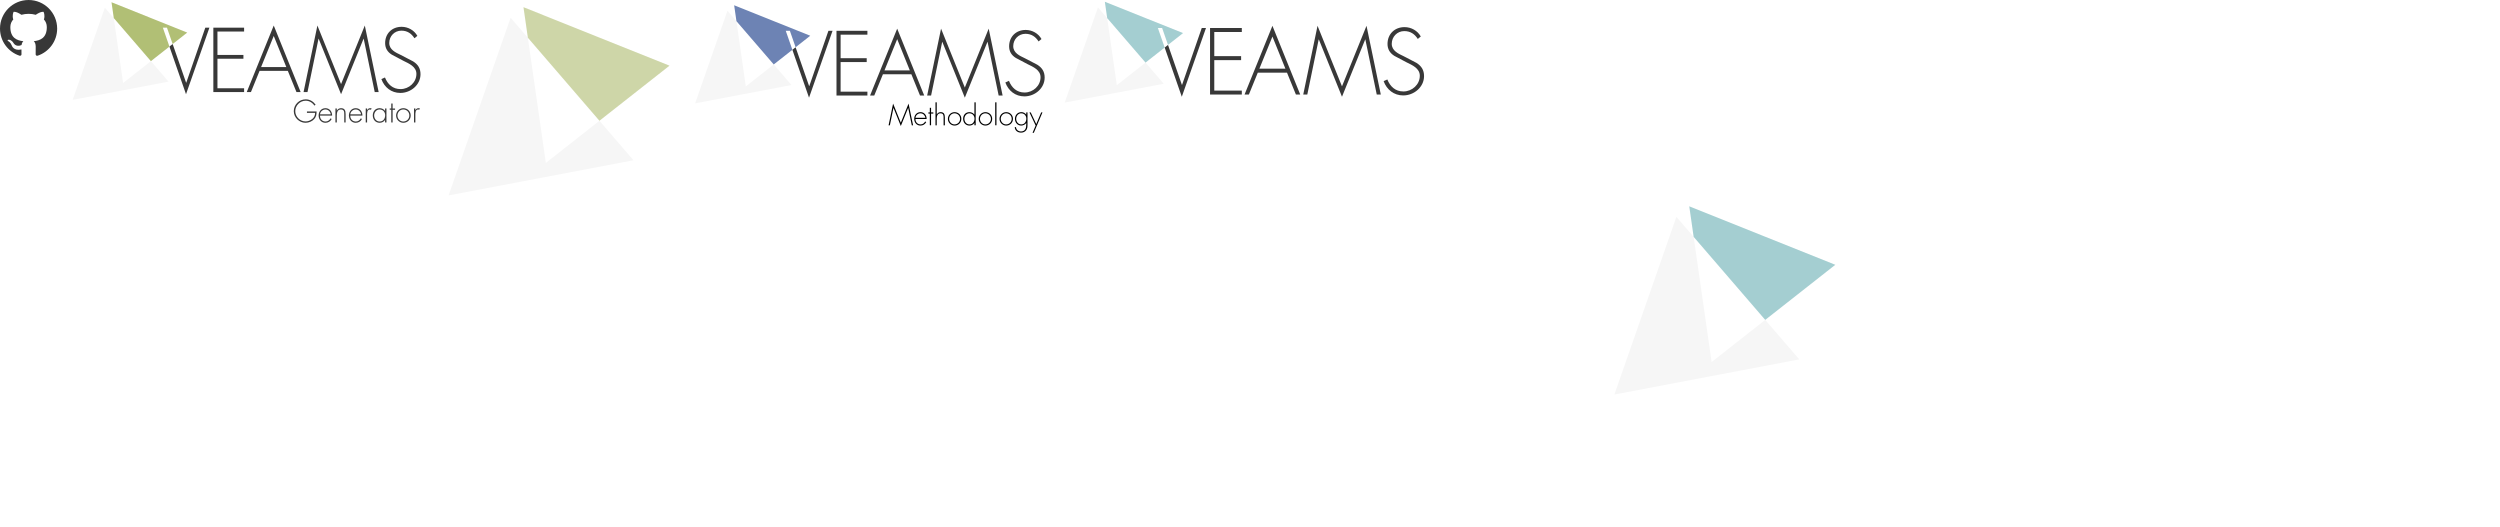
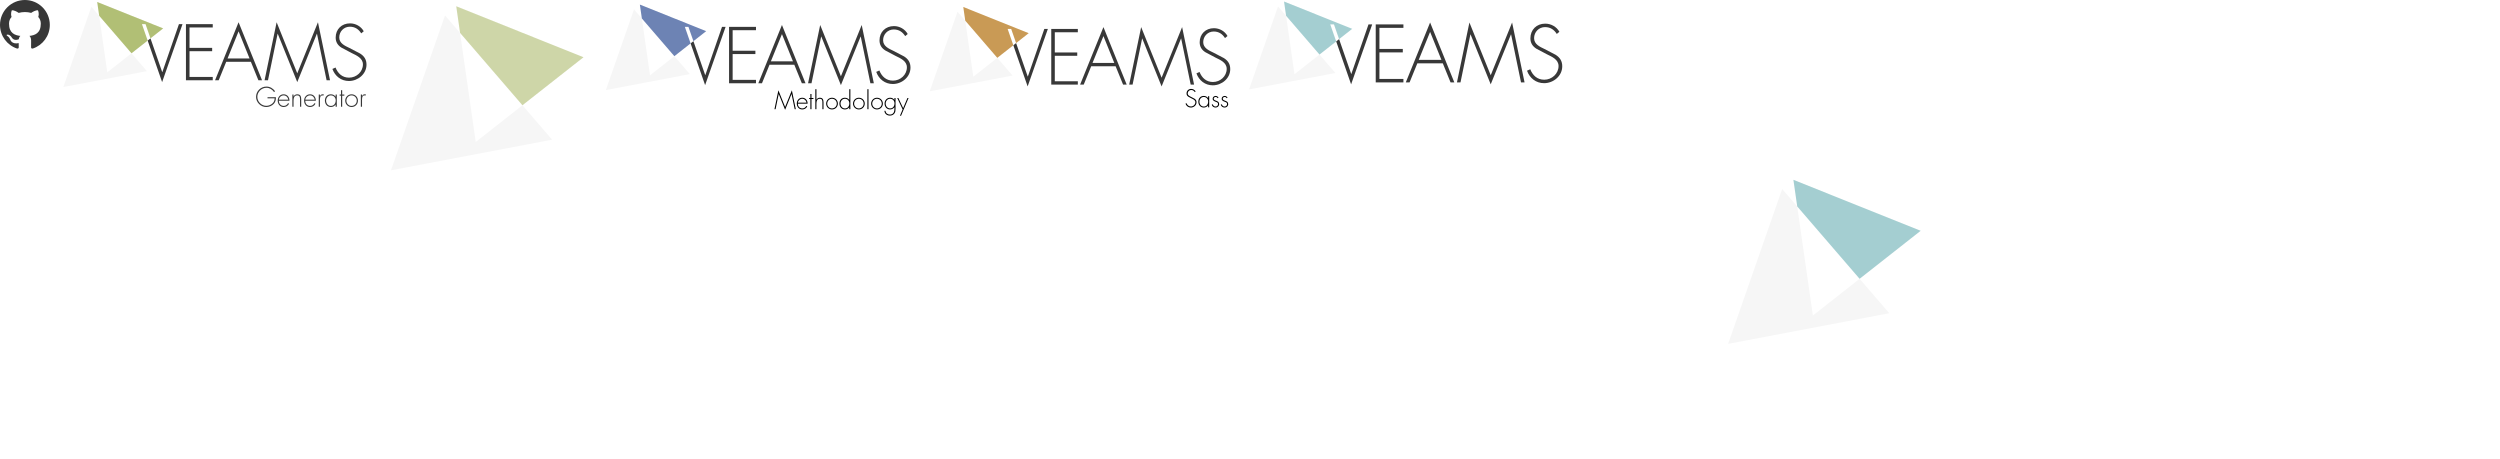
- <svg xmlns="http://www.w3.org/2000/svg" baseProfile="tiny" preserveAspectRatio="xMinYMin meet" viewBox="0 0 1425 300" width="1425" height="300">
+ <svg xmlns="http://www.w3.org/2000/svg" baseProfile="tiny" preserveAspectRatio="xMinYMin meet" viewBox="0 0 1635 300" width="1635" height="300">
  <path fill-rule="evenodd" clip-rule="evenodd" fill="#373737" d="M16.29 0C7.293 0 0 7.294 0 16.29c0 7.2 4.667 13.304 11.14 15.46.815.148 1.113-.354 1.113-.785 0-.387-.014-1.412-.022-2.77-4.53.983-5.485-2.185-5.485-2.185-.74-1.88-1.81-2.383-1.81-2.383-1.478-1.01.113-.99.113-.99 1.635.115 2.495 1.68 2.495 1.68 1.453 2.488 3.813 1.77 4.74 1.354.15-1.053.57-1.77 1.035-2.18-3.617-.41-7.42-1.807-7.42-8.05 0-1.777.635-3.23 1.677-4.37-.167-.412-.727-2.07.16-4.31 0 0 1.368-.44 4.48 1.67 1.298-.36 2.692-.544 4.077-.55 1.385.006 2.777.19 4.08.55 3.11-2.11 4.475-1.67 4.475-1.67.89 2.24.33 3.897.162 4.31 1.042 1.14 1.673 2.593 1.673 4.37 0 6.26-3.808 7.636-7.437 8.04.585.503 1.105 1.497 1.105 3.017 0 2.178-.02 3.934-.02 4.47 0 .435.294.94 1.12.782 6.47-2.16 11.13-8.26 11.13-15.456C32.58 7.294 25.29 0 16.29 0z" />
  <g transform="translate(40)">
    <g>
      <path fill="none" d="M112.843-35.845h14.84l-7.394-18.31z" />
      <g>
        <path fill="#F6F6F6" d="M28.173-50.227L26.098-64.67l-5.27-6.112-9.464 27.124-9.466 27.124 28.224-5.364 28.222-5.365L47.952-39.32 31.588-26.452z" />
      </g>
      <path fill="#383838" d="M68.78-26.64h-.102l-7.914-22.753-1.895 1.49 9.757 28.055L82.41-59.036h-2.413zm15.944 5.535h18.11v-2.264H87.14v-17.354h15.292v-2.264H87.14V-56.77h15.694v-2.264h-18.11zm19.668 0h2.465l5.08-12.476h16.652l5.08 12.474h2.464l-15.847-39.188-15.896 39.188zm8.45-14.74l7.446-18.31 7.395 18.31h-14.84zm47.086 10.06l-13.935-34.51-8.15 39.19h2.315l6.49-31.392h.1l13.18 32.65 13.23-32.65h.1l6.49 31.392h2.314l-8.15-39.19zm42.455-13.38l-7.244-3.773c-3.07-1.46-6.844-3.12-6.844-7.093s3.07-7.246 7.144-7.246c3.573 0 5.987 1.76 7.698 4.477l1.71-1.407c-1.81-3.27-5.433-5.333-9.256-5.333-5.685 0-9.71 3.975-9.71 9.61 0 3.018 1.41 5.23 3.925 6.79l6.842 3.622c3.27 1.61 7.644 3.42 7.644 7.697 0 5.03-4.377 8.953-9.357 8.953-4.578 0-7.546-2.817-9.155-6.842l-2.113.957c1.76 4.88 5.885 8.15 11.167 8.15 6.138 0 11.872-4.73 11.872-11.018 0-3.42-1.46-5.735-4.328-7.546z" />
      <g>
        <path opacity=".5" fill="#4A9EA3" d="M57.41-59.036l3.354 9.643 8.585-6.75L47.05-65.07 24.757-74l1.34 9.33 13.49 15.648 8.365 9.703 2.517-1.977 8.4-6.604-3.876-11.135z" />
      </g>
    </g>
    <path fill="none" d="M108.828 38.216h14.365l-7.158-17.725z" />
    <g>
      <path fill="#F6F6F6" d="M26.864 24.294l-2.01-13.982-5.1-5.916-9.16 26.257L1.43 56.91l27.32-5.193 27.32-5.193-10.06-11.67-15.84 12.454z" />
    </g>
    <path fill="#383838" d="M66.172 47.128h-.098l-7.66-22.026-1.835 1.442 9.445 27.158 13.342-37.935H77.03zm15.436 5.357h17.53v-2.192H83.945v-16.8H98.75V31.3H83.944V17.96h15.193v-2.19h-17.53zm19.04 0h2.384l4.917-12.077h16.12l4.916 12.077h2.386l-15.34-37.936-15.386 37.934zm8.18-14.27l7.207-17.725 7.158 17.726h-14.365zm45.578 9.74l-13.49-33.406-7.888 37.934h2.24l6.28-30.388h.1L154.406 53.7l12.807-31.604h.1l6.28 30.388h2.24l-7.89-37.936zm41.097-12.953l-7.013-3.652c-2.97-1.412-6.623-3.02-6.623-6.866 0-3.847 2.973-7.013 6.917-7.013 3.458 0 5.795 1.707 7.45 4.336l1.655-1.363c-1.755-3.166-5.26-5.162-8.96-5.162-5.504 0-9.4 3.848-9.4 9.3 0 2.924 1.362 5.066 3.8 6.576l6.62 3.506c3.166 1.56 7.403 3.313 7.403 7.452 0 4.87-4.237 8.668-9.06 8.668-4.43 0-7.303-2.727-8.86-6.623l-2.046.924c1.703 4.724 5.696 7.89 10.81 7.89 5.94 0 11.493-4.58 11.493-10.666.002-3.31-1.41-5.55-4.187-7.304z" />
    <g>
      <path opacity=".8" fill="#9EAF53" d="M55.167 15.767l3.246 9.335 8.31-6.534L45.14 9.925 23.558 1.28l1.297 9.032L37.913 25.46l8.097 9.394 2.437-1.916 8.132-6.394-3.75-10.777z" />
    </g>
    <g fill="#383838">
      <path d="M140.445 63.55c.036 1.64-.206 3.074-1.362 4.334-1.245 1.346-3.11 2.106-4.94 2.106-3.608 0-6.682-3.04-6.682-6.63 0-3.73 3.06-6.735 6.79-6.735 2.364 0 4.28 1.174 5.645 3.04l-.674.535c-1.156-1.727-2.917-2.797-5.024-2.797-3.178 0-5.905 2.78-5.905 5.905 0 3.212 2.66 5.906 5.906 5.906 1.398 0 2.763-.57 3.834-1.433 1.12-.95 1.535-2.036 1.588-3.452h-4.662v-.777h5.49zm1.95 2.35c-.052 2.02 1.346 3.366 3.193 3.366 1.245 0 2.246-.743 2.815-1.813l.656.38c-.727 1.38-2.006 2.158-3.576 2.158-2.366 0-3.868-1.915-3.868-4.176 0-2.228 1.538-4.145 3.868-4.145 2.417 0 3.85 1.934 3.833 4.23h-6.923zm6.147-.727c-.19-1.468-1.398-2.78-3.038-2.78-1.623 0-2.97 1.278-3.108 2.78h6.146zm3.434-2.09h.034c.466-.88 1.33-1.416 2.366-1.416 2.054 0 2.624 1.278 2.624 3.333v4.818h-.776V65c0-1.433-.174-2.607-1.917-2.607-2.003 0-2.33 1.865-2.33 3.488v3.94h-.778v-7.98h.775v1.244zm7.684 2.817c-.053 2.02 1.345 3.366 3.192 3.366 1.245 0 2.246-.743 2.815-1.813l.656.38c-.725 1.38-2.004 2.158-3.574 2.158-2.368 0-3.87-1.915-3.87-4.176 0-2.228 1.54-4.145 3.87-4.145 2.415 0 3.85 1.934 3.83 4.23h-6.922zm6.145-.727c-.19-1.468-1.398-2.78-3.038-2.78-1.623 0-2.97 1.278-3.108 2.78h6.144zm3.435-2.297h.035c.312-.726.88-1.21 1.727-1.21.31 0 .57.07.847.19l-.416.692c-.19-.104-.345-.155-.553-.155-1.743 0-1.64 2.175-1.64 3.35v4.076h-.776v-7.98h.776v1.035zm11.034 6.942h-.777v-1.433h-.035c-.587 1.018-1.865 1.605-3.038 1.605-2.417 0-3.938-1.882-3.938-4.213 0-2.33 1.502-4.11 3.902-4.11 1.226 0 2.4.553 3.073 1.555h.037v-1.38h.777v7.976zm-7.01-4.04c0 1.83 1.208 3.487 3.142 3.487 2.038 0 3.144-1.658 3.144-3.574 0-1.846-1.262-3.296-3.195-3.296-1.832 0-3.092 1.658-3.092 3.384zm10.53 4.04h-.777v-7.252h-.88v-.725h.88v-2.847h.776v2.85h1.4v.724h-1.4v7.252zm10.31-3.988c0 2.365-1.85 4.16-4.196 4.16-2.297 0-4.146-1.88-4.146-4.143 0-2.297 1.83-4.18 4.146-4.18 2.347 0 4.195 1.796 4.195 4.162zm-7.564.017c0 1.813 1.433 3.42 3.315 3.42 1.95 0 3.47-1.486 3.47-3.42 0-1.97-1.5-3.454-3.47-3.454-1.9 0-3.315 1.606-3.315 3.454zm10.22-2.97h.033c.313-.727.883-1.21 1.728-1.21.313 0 .57.07.848.19l-.414.69c-.19-.103-.345-.154-.552-.154-1.744 0-1.64 2.175-1.64 3.35v4.076h-.777v-7.98h.777v1.035z" />
    </g>
  </g>
  <g transform="translate(250)">
    <g>
      <path fill="#F6F6F6" d="M54.75-84.524l-3.873-26.967-9.835-11.41-17.67 50.64L5.698-21.62l52.69-10.017 52.69-10.016L91.68-64.16 61.13-40.14z" />
    </g>
    <g>
      <g opacity=".5">
        <path fill="#4A9EA3" d="M96.377-67.855l-4.7 3.695L76.06-82.276 50.88-111.49l-2.502-17.417L90-112.237l41.626 16.667" />
      </g>
    </g>
    <g>
      <path fill="#F6F6F6" d="M54.75 48.476L50.878 21.51 41.042 10.1l-17.67 50.64L5.7 111.38l52.69-10.017 52.69-10.016-19.4-22.507-30.55 24.02z" />
    </g>
    <g>
      <g opacity=".5">
        <path fill="#9EAE52" d="M96.377 65.145l-4.7 3.695L76.06 50.724 50.88 21.51 48.375 4.09 90 20.762l41.626 16.668" />
      </g>
    </g>
  </g>
  <g transform="translate(395)">
    <path fill="none" d="M109.154 40.116h14.434l-7.192-17.813z" />
    <g>
      <path fill="#F6F6F6" d="M26.79 26.125l-2.017-14.05-5.126-5.944L10.44 32.52 1.233 58.9l27.453-5.217 27.453-5.22-10.11-11.727L30.11 49.252z" />
    </g>
    <path fill="#383838" d="M66.29 49.072h-.098l-7.698-22.135-1.843 1.45 9.493 27.29 13.407-38.12H77.2zm15.51 5.382h17.617v-2.202H84.15V35.368h14.876v-2.202H84.15V19.76h15.267v-2.203H81.8zm19.133 0h2.397l4.94-12.136h16.2l4.94 12.136h2.397l-15.413-38.12-15.46 38.12zm8.22-14.338l7.243-17.813 7.192 17.813h-14.434zm45.8 9.786L141.4 16.332l-7.926 38.122h2.25l6.313-30.537h.098l12.82 31.76 12.87-31.76h.1l6.31 30.537h2.252l-7.928-38.12zm41.297-13.016l-7.046-3.67c-2.984-1.42-6.655-3.034-6.655-6.9s2.984-7.047 6.95-7.047c3.473 0 5.82 1.712 7.485 4.352l1.662-1.37c-1.76-3.18-5.283-5.187-9.004-5.187-5.528 0-9.444 3.866-9.444 9.347 0 2.936 1.37 5.09 3.816 6.606l6.655 3.52c3.18 1.566 7.44 3.33 7.44 7.488 0 4.894-4.258 8.71-9.103 8.71-4.454 0-7.34-2.74-8.905-6.654l-2.056.93c1.712 4.747 5.725 7.927 10.863 7.927 5.97 0 11.547-4.6 11.547-10.717 0-3.325-1.417-5.577-4.207-7.338z" />
    <g>
      <path opacity=".8" fill="#4864A1" d="M55.23 17.557l3.264 9.38 8.35-6.566-21.687-8.683L23.47 3l1.303 9.076 13.12 15.22 8.138 9.44 2.45-1.924 8.17-6.426-3.77-10.83z" />
    </g>
    <g>
      <path d="M122.674 61.51h-.03l-4.18 10.31-4.16-10.31h-.032l-2.05 9.912h-.73l2.573-12.374 4.4 10.897 4.416-10.897 2.575 12.374h-.73l-2.05-9.912zm4.14 6.305c-.047 1.86 1.24 3.098 2.94 3.098 1.143 0 2.063-.683 2.588-1.668l.604.35c-.667 1.27-1.843 1.985-3.288 1.985-2.176 0-3.56-1.763-3.56-3.844 0-2.05 1.415-3.813 3.56-3.813 2.224 0 3.542 1.78 3.526 3.892h-6.37zm5.655-.667c-.177-1.35-1.288-2.557-2.798-2.557-1.493 0-2.73 1.177-2.86 2.56h5.656zm3.237 4.272h-.715v-6.67h-.81v-.667h.81v-2.62h.715v2.62h1.286v.667h-1.286v6.67zm3.238-13.103v6.91h.032c.43-.81 1.223-1.303 2.176-1.303 1.89 0 2.415 1.176 2.415 3.066v4.432h-.715V66.99c0-1.318-.16-2.398-1.764-2.398-1.845 0-2.147 1.715-2.147 3.208v3.622h-.715V58.317h.715zm14.023 9.435c0 2.176-1.7 3.828-3.86 3.828-2.112 0-3.812-1.73-3.812-3.812 0-2.113 1.684-3.844 3.812-3.844 2.16 0 3.86 1.652 3.86 3.828zm-6.958.016c0 1.668 1.32 3.145 3.05 3.145 1.795 0 3.193-1.366 3.193-3.145 0-1.81-1.382-3.177-3.193-3.177-1.747 0-3.05 1.48-3.05 3.18zm14.42 2.335h-.03c-.54.937-1.717 1.477-2.797 1.477-2.224 0-3.62-1.73-3.62-3.875s1.38-3.78 3.59-3.78c1.126 0 2.206.507 2.826 1.43h.03v-7.038h.714V71.42h-.715v-1.317zm.048-2.478c0-1.7-1.16-3.034-2.938-3.034-1.684 0-2.844 1.527-2.844 3.115 0 1.684 1.112 3.208 2.892 3.208 1.873 0 2.89-1.524 2.89-3.287zm10.067.127c0 2.176-1.7 3.828-3.86 3.828-2.112 0-3.813-1.73-3.813-3.812 0-2.113 1.685-3.844 3.813-3.844 2.16 0 3.86 1.652 3.86 3.828zm-6.958.016c0 1.668 1.318 3.145 3.05 3.145 1.795 0 3.193-1.366 3.193-3.145 0-1.81-1.382-3.177-3.193-3.177-1.747 0-3.05 1.48-3.05 3.18zm9.4 3.652h-.715V58.318h.715V71.42zm9.403-3.668c0 2.176-1.7 3.828-3.86 3.828-2.112 0-3.812-1.73-3.812-3.812 0-2.113 1.684-3.844 3.812-3.844 2.16 0 3.86 1.652 3.86 3.828zm-6.958.016c0 1.668 1.32 3.145 3.05 3.145 1.795 0 3.193-1.366 3.193-3.145 0-1.81-1.382-3.177-3.193-3.177-1.747 0-3.05 1.48-3.05 3.18zm15.245 3.304c0 1.128-.03 2.145-.73 3.113-.683.938-1.764 1.414-2.923 1.414-1.922 0-3.51-1.13-3.622-3.147h.715c.08 1.525 1.366 2.478 2.844 2.478.923 0 1.813-.316 2.353-1.095.572-.842.65-1.795.65-2.78v-.906h-.03c-.65.873-1.748 1.43-2.86 1.43-2.128 0-3.558-1.796-3.558-3.845 0-2.113 1.51-3.813 3.653-3.813 1.19 0 2.08.508 2.765 1.43h.03v-1.27h.716v6.99zm-6.45-3.367c0 1.684 1.113 3.208 2.893 3.208 1.874 0 2.89-1.525 2.89-3.288 0-1.7-1.158-3.034-2.937-3.034-1.685 0-2.845 1.527-2.845 3.116zm7.56-3.622h.746l3.13 6.64 2.81-6.64h.73L194.28 75.71h-.73l1.763-4.162-3.527-7.465z" />
    </g>
  </g>
  <g transform="translate(605)">
    <g>
+       <path fill="none" d="M109.427 39.293h14.1l-7.026-17.4zm.08 1.88h14.24l-7.097-17.57z" />
+       <g>
+         <path fill="#F6F6F6" d="M28.26 27.373l-1.99-13.86-5.057-5.864-9.082 26.026L3.05 59.7l27.08-5.145 27.08-5.147-9.97-11.57-15.7 12.346z" />
+       </g>
+       <path fill="#383838" d="M67.224 50.008h-.098l-7.593-21.835-1.818 1.43 9.363 26.92L80.304 18.92h-2.316zm15.3 5.31H99.9v-2.173H84.84V36.49h14.675v-2.17H84.84V21.092H99.9V18.92H82.525zm18.872 0h2.365l4.876-11.974h15.98l4.873 11.973h2.364L116.65 17.713l-15.254 37.604zm8.11-14.145l7.144-17.57 7.095 17.57h-14.24zm45.178 9.654l-13.37-33.114-7.82 37.604h2.22l6.227-30.12h.1l12.645 31.326 12.695-31.327h.097l6.226 30.12h2.22l-7.82-37.603zm40.738-12.84l-6.95-3.62c-2.946-1.4-6.565-2.994-6.565-6.807 0-3.814 2.946-6.95 6.855-6.95 3.426 0 5.745 1.688 7.386 4.294l1.64-1.35c-1.737-3.138-5.212-5.117-8.88-5.117-5.454 0-9.318 3.813-9.318 9.22 0 2.895 1.353 5.02 3.765 6.515l6.565 3.476c3.14 1.544 7.338 3.283 7.338 7.385 0 4.828-4.2 8.592-8.98 8.592-4.393 0-7.24-2.703-8.783-6.565l-2.028.918c1.688 4.68 5.648 7.818 10.716 7.818 5.888 0 11.392-4.537 11.392-10.572 0-3.28-1.403-5.5-4.153-7.238z" />
+       <g>
+         <path opacity=".8" fill="#BC812A" d="M56.315 18.92l3.218 9.253 8.238-6.477-21.393-8.566-21.393-8.568 1.287 8.95L39.21 28.53l8.03 9.31 2.414-1.9 8.06-6.337-3.717-10.684z" />
+       </g>
+       <g>
+         <path d="M176.408 60.25c-.535-.85-1.292-1.402-2.41-1.402-1.277 0-2.24 1.024-2.24 2.27s1.184 1.766 2.145 2.223l2.27 1.185c.898.567 1.355 1.292 1.355 2.364 0 1.97-1.797 3.45-3.72 3.45-1.655 0-2.947-1.024-3.5-2.553l.663-.3c.506 1.26 1.437 2.144 2.87 2.144 1.56 0 2.933-1.23 2.933-2.805 0-1.34-1.372-1.907-2.396-2.41l-2.144-1.137c-.788-.488-1.23-1.182-1.23-2.127 0-1.765 1.262-3.01 3.043-3.01 1.198 0 2.333.646 2.9 1.67l-.537.44zm9.41 9.932h-.71v-1.31h-.03c-.537.932-1.704 1.467-2.775 1.467-2.207 0-3.594-1.72-3.594-3.848s1.37-3.75 3.56-3.75c1.12 0 2.19.503 2.806 1.417h.032V62.9h.708v7.282zm-6.4-3.69c0 1.672 1.103 3.185 2.867 3.185 1.86 0 2.87-1.513 2.87-3.263 0-1.687-1.15-3.01-2.917-3.01-1.67 0-2.82 1.513-2.82 3.09zm11.882-2.268c-.236-.505-.71-.82-1.276-.82-.615 0-1.245.505-1.245 1.136 0 1.75 3.544.898 3.544 3.53 0 1.34-1.04 2.27-2.35 2.27-1.213 0-2.205-.74-2.505-1.923l.692-.22c.27.866.852 1.48 1.813 1.48.914 0 1.64-.725 1.64-1.64 0-.897-.693-1.182-1.42-1.434-.992-.362-2.127-.788-2.127-2.018 0-1.104.93-1.844 1.985-1.844.74 0 1.545.49 1.86 1.168l-.615.317zm5.91 0c-.237-.505-.71-.82-1.277-.82-.615 0-1.245.505-1.245 1.136 0 1.75 3.546.898 3.546 3.53 0 1.34-1.04 2.27-2.35 2.27-1.213 0-2.205-.74-2.505-1.923l.69-.22c.27.866.853 1.48 1.814 1.48.914 0 1.64-.725 1.64-1.64 0-.897-.693-1.182-1.42-1.434-.992-.362-2.127-.788-2.127-2.018 0-1.104.93-1.844 1.986-1.844.74 0 1.545.49 1.86 1.168l-.615.317z" />
+       </g>
+     </g>
+   </g>
+   <g transform="translate(815)">
+     <g>
      <path fill="none" d="M112.843 39.155h14.84l-7.394-18.31z" />
      <g>
        <path fill="#F6F6F6" d="M28.173 24.773L26.098 10.33l-5.27-6.112-9.464 27.124-9.466 27.124 28.224-5.364 28.222-5.365L47.952 35.68 31.588 48.548z" />
      </g>
      <path fill="#383838" d="M68.78 48.36h-.102l-7.914-22.753-1.895 1.49 9.757 28.055L82.41 15.964h-2.413zm15.944 5.535h18.11V51.63H87.14V34.276h15.292V32.01H87.14V18.23h15.694v-2.264h-18.11zm19.668 0h2.465l5.08-12.476h16.652l5.08 12.474h2.464l-15.847-39.188-15.896 39.188zm8.45-14.74l7.446-18.31 7.395 18.31h-14.84zm47.086 10.06l-13.935-34.51-8.15 39.19h2.315l6.49-31.392h.1l13.18 32.65 13.23-32.65h.1l6.49 31.392h2.314l-8.15-39.19zm42.455-13.38l-7.244-3.773c-3.07-1.46-6.844-3.12-6.844-7.093s3.07-7.246 7.144-7.246c3.573 0 5.987 1.76 7.698 4.477l1.71-1.407c-1.81-3.27-5.433-5.333-9.256-5.333-5.685 0-9.71 3.975-9.71 9.61 0 3.018 1.41 5.23 3.925 6.79l6.842 3.622c3.27 1.61 7.644 3.42 7.644 7.697 0 5.03-4.377 8.953-9.357 8.953-4.578 0-7.546-2.817-9.155-6.842l-2.113.957c1.76 4.88 5.885 8.15 11.167 8.15 6.138 0 11.872-4.73 11.872-11.018 0-3.42-1.46-5.735-4.328-7.546z" />
      <g>
        <path opacity=".5" fill="#4A9EA3" d="M57.41 15.964l3.354 9.643 8.585-6.75L47.05 9.93 24.757 1l1.34 9.33 13.49 15.648 8.365 9.703 2.517-1.977 8.4-6.604-3.876-11.135z" />
      </g>
    </g>
  </g>
-   <g transform="translate(820)">
+   <g transform="translate(1030)">
    <g>
      <path fill="#F6F6F6" d="M149.25 161.976l-3.873-26.967-9.835-11.41-17.67 50.64-17.673 50.64 52.69-10.018 52.69-10.016-19.403-22.507-30.55 24.02z" />
    </g>
    <g>
      <g opacity=".5">
        <path fill="#4A9EA3" d="M190.877 178.645l-4.7 3.695-15.616-18.116-25.182-29.214-2.502-17.417 41.625 16.67 41.627 16.668" />
      </g>
    </g>
  </g>
</svg>
